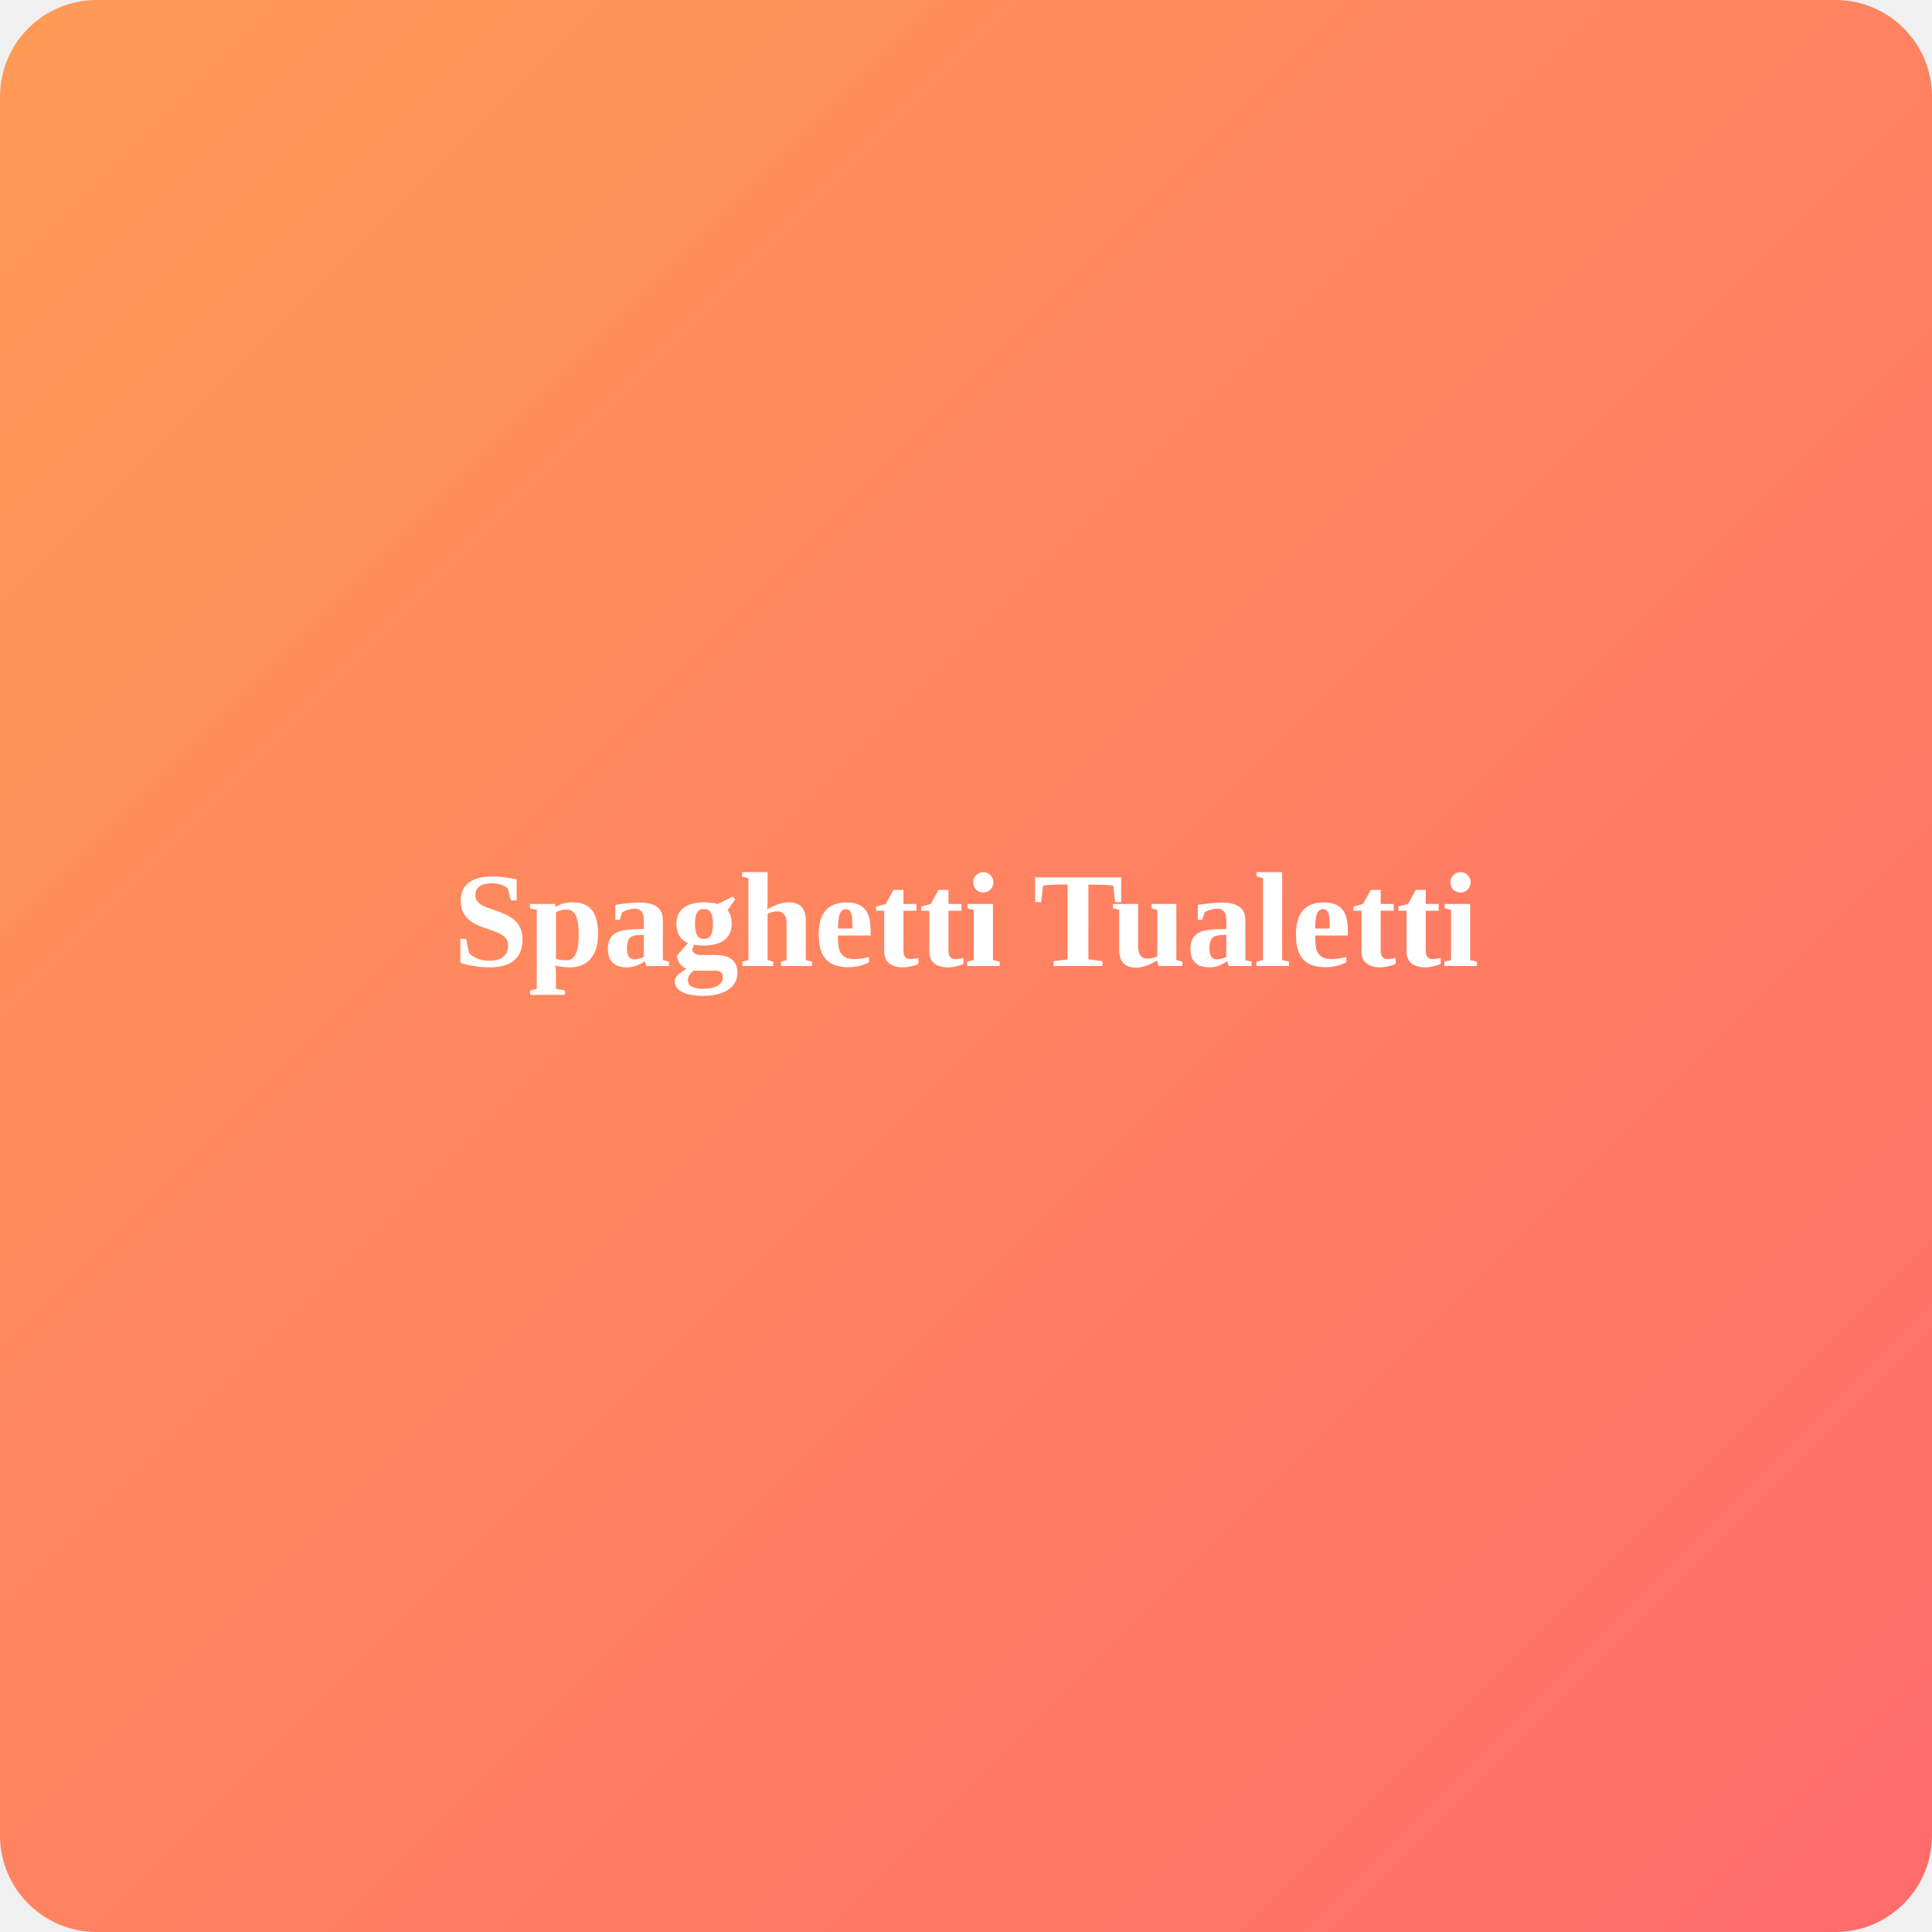
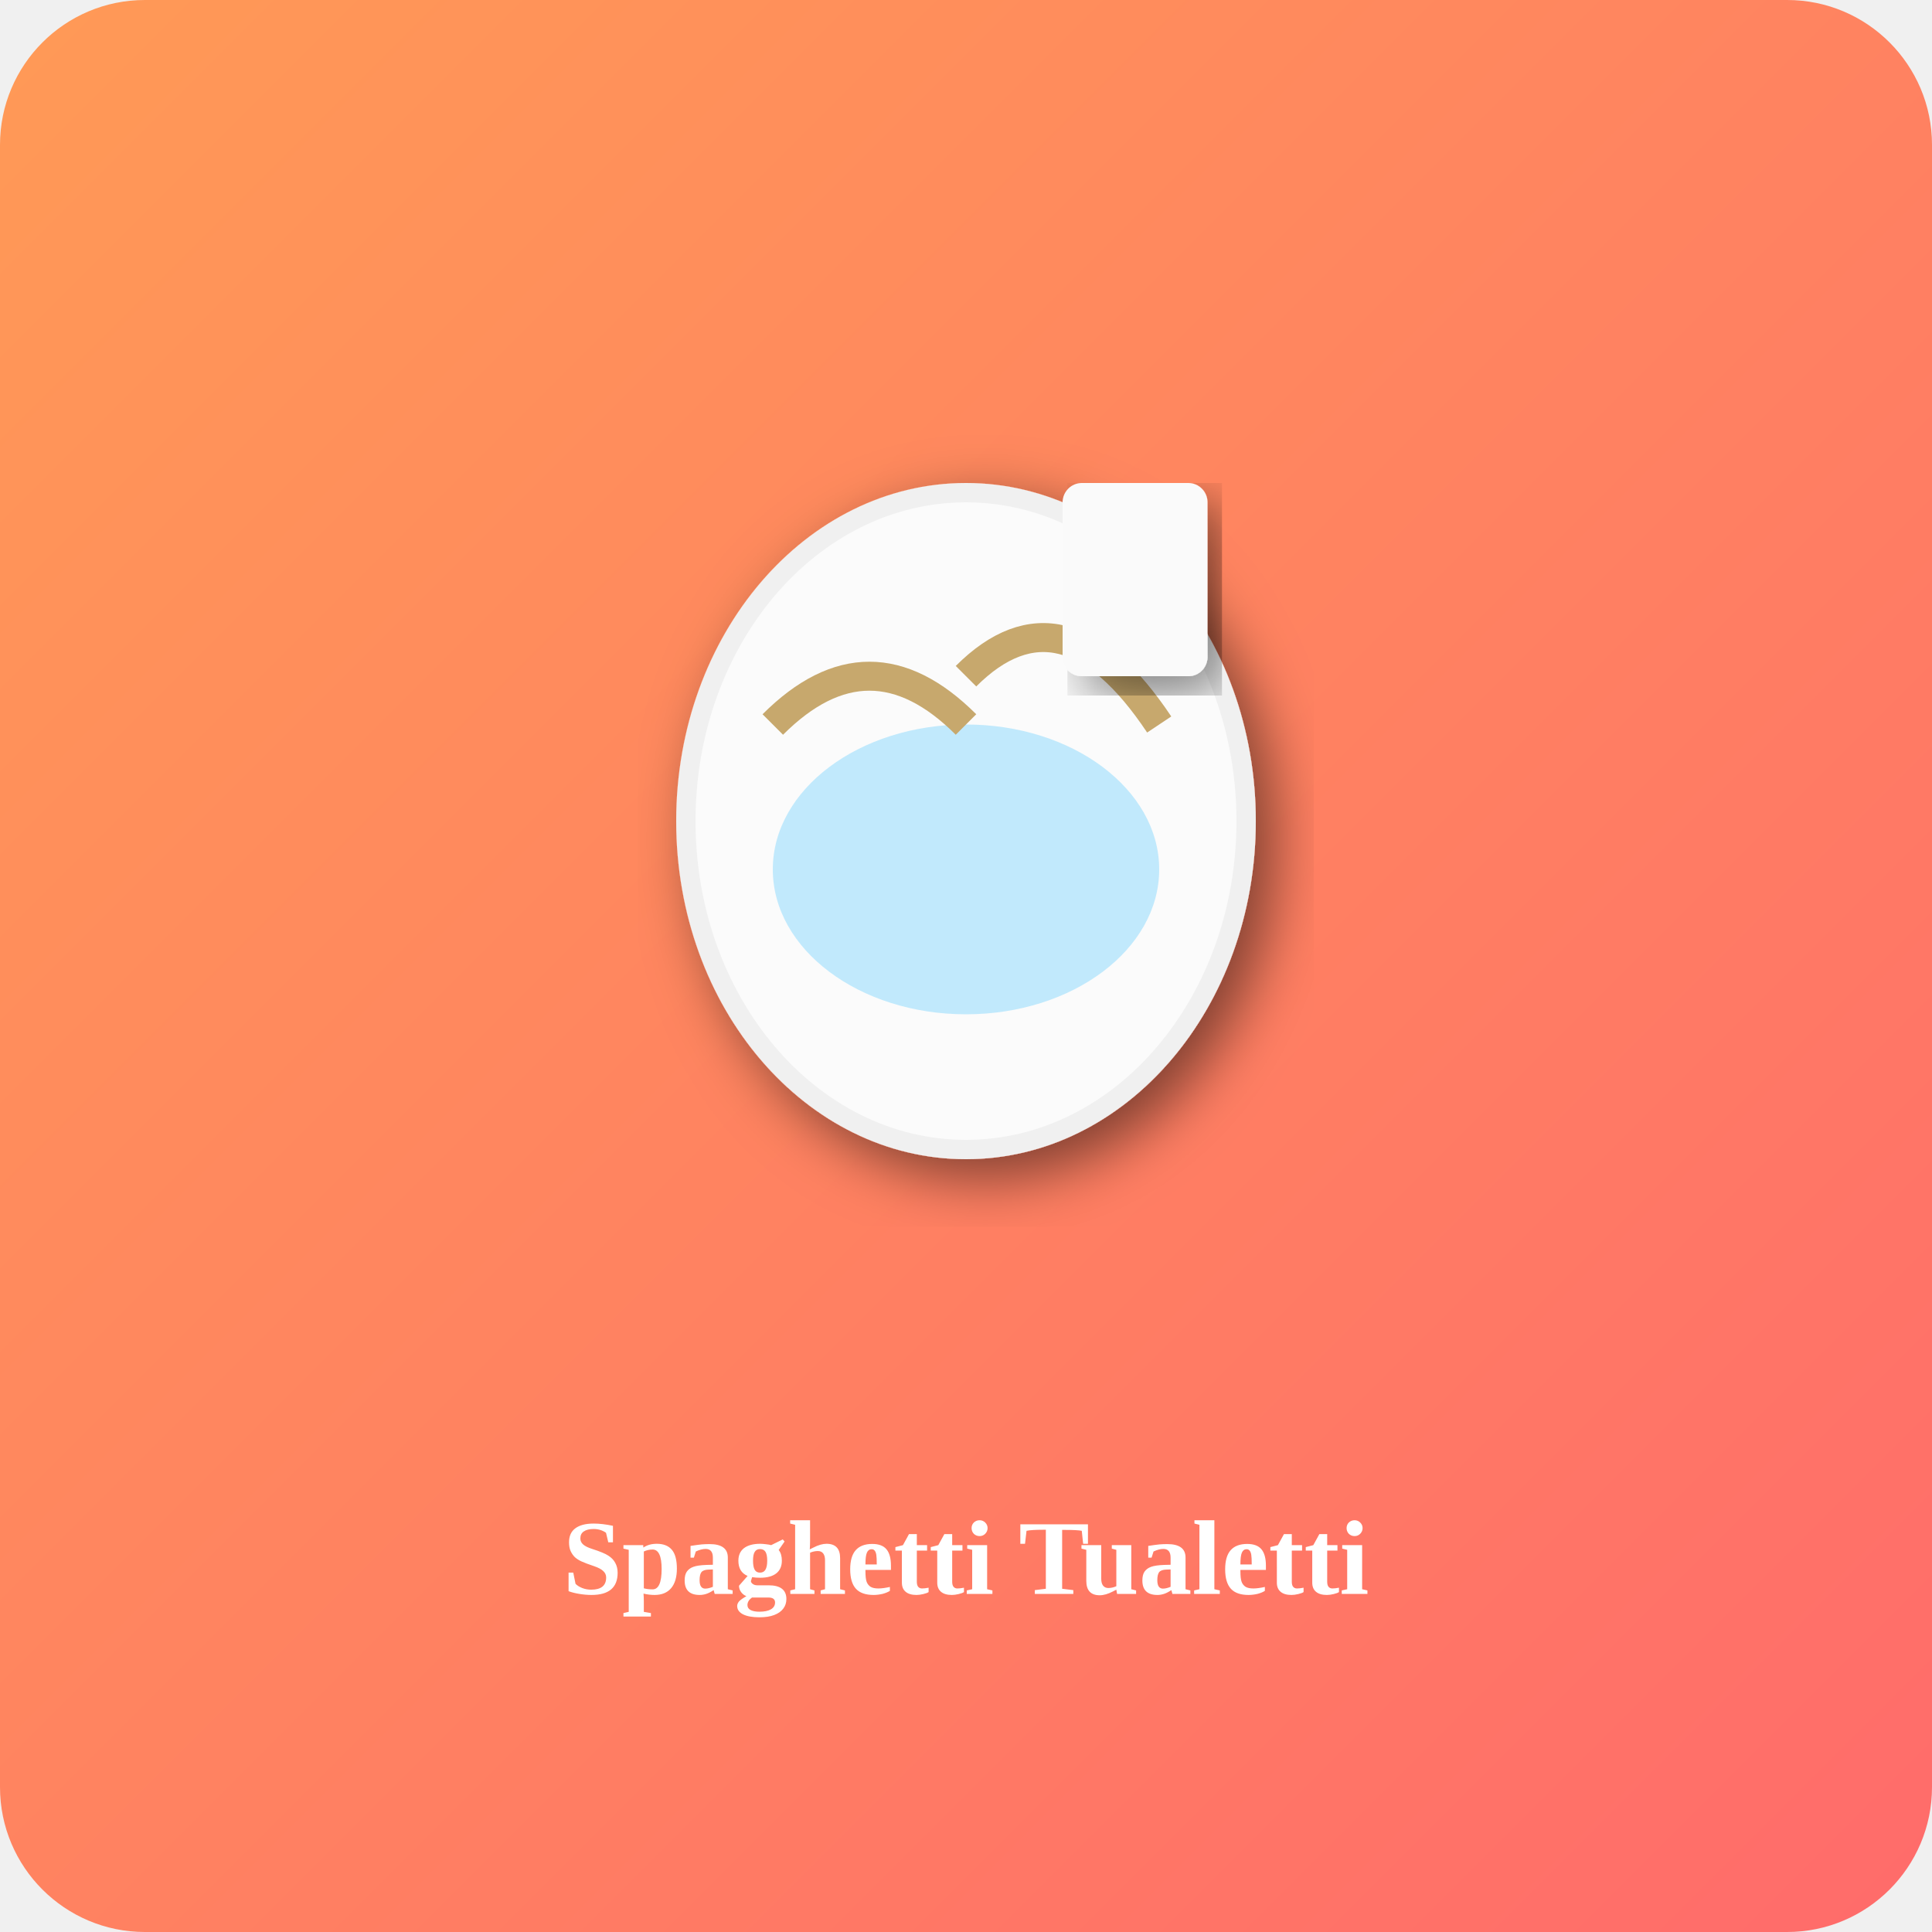
<svg xmlns="http://www.w3.org/2000/svg" viewBox="0 0 200 200">
  <defs>
    <linearGradient id="grad" x1="0%" y1="0%" x2="100%" y2="100%">
      <stop offset="0%" style="stop-color:#ff9a56;stop-opacity:1" />
      <stop offset="100%" style="stop-color:#ff6b6b;stop-opacity:1" />
    </linearGradient>
+     <filter id="shadow">
+       <feDropShadow dx="2" dy="2" stdDeviation="3" flood-opacity="0.5" />
+     </filter>
  </defs>
-   <rect width="200" height="200" fill="url(#grad)" rx="10" />
-   <text x="100" y="100" font-size="14" font-weight="bold" fill="white" text-anchor="middle">Spaghetti Tualetti</text>
+   <rect width="200" height="200" fill="url(#grad)" rx="15" />
+   <ellipse cx="100" cy="85" rx="30" ry="35" fill="#f0f0f0" filter="url(#shadow)" />
+   <ellipse cx="100" cy="85" rx="28" ry="33" fill="#fff" opacity="0.7" />
+   <ellipse cx="100" cy="90" rx="20" ry="15" fill="#b3e5fc" opacity="0.8" />
+   <path d="M 80 75 Q 90 65 100 75" stroke="#c7a86d" stroke-width="3" fill="none" />
+   <path d="M 100 70 Q 110 60 120 75" stroke="#c7a86d" stroke-width="3" fill="none" />
+   <rect x="110" y="50" width="15" height="20" fill="#fafafa" filter="url(#shadow)" rx="2" />
+   <text x="100" y="165" font-size="11" font-weight="bold" fill="white" text-anchor="middle">Spaghetti Tualetti</text>
</svg>
